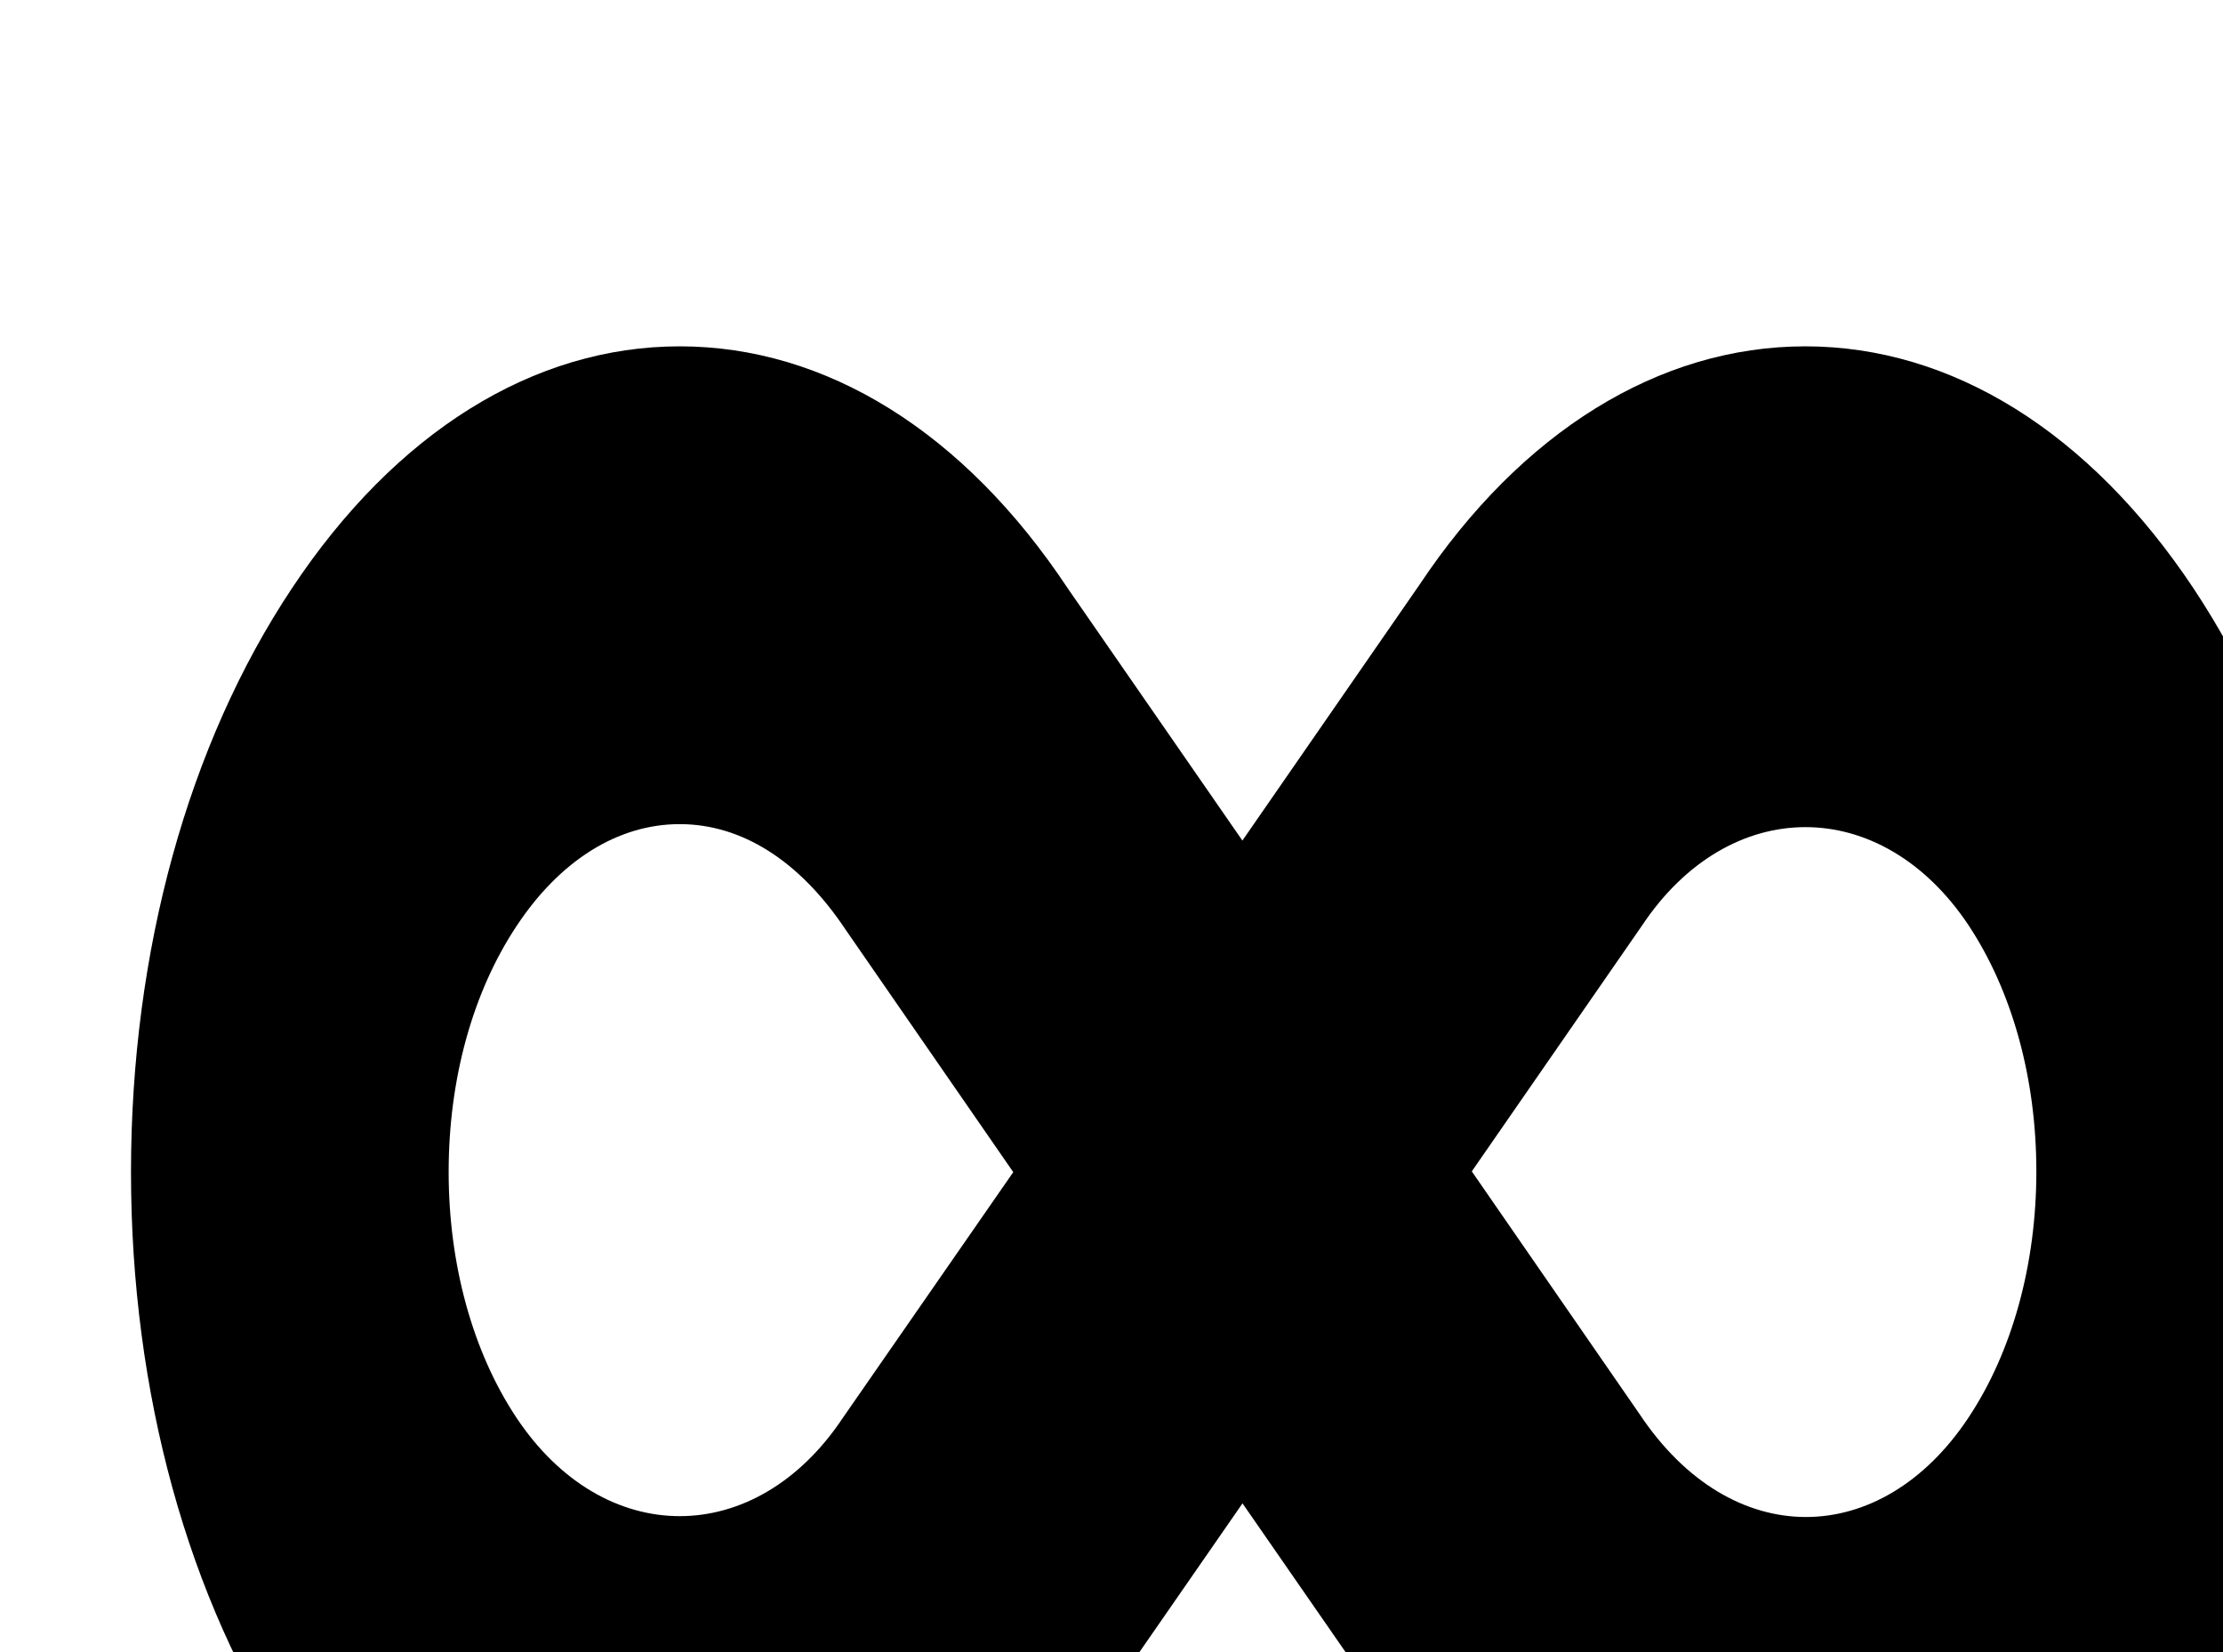
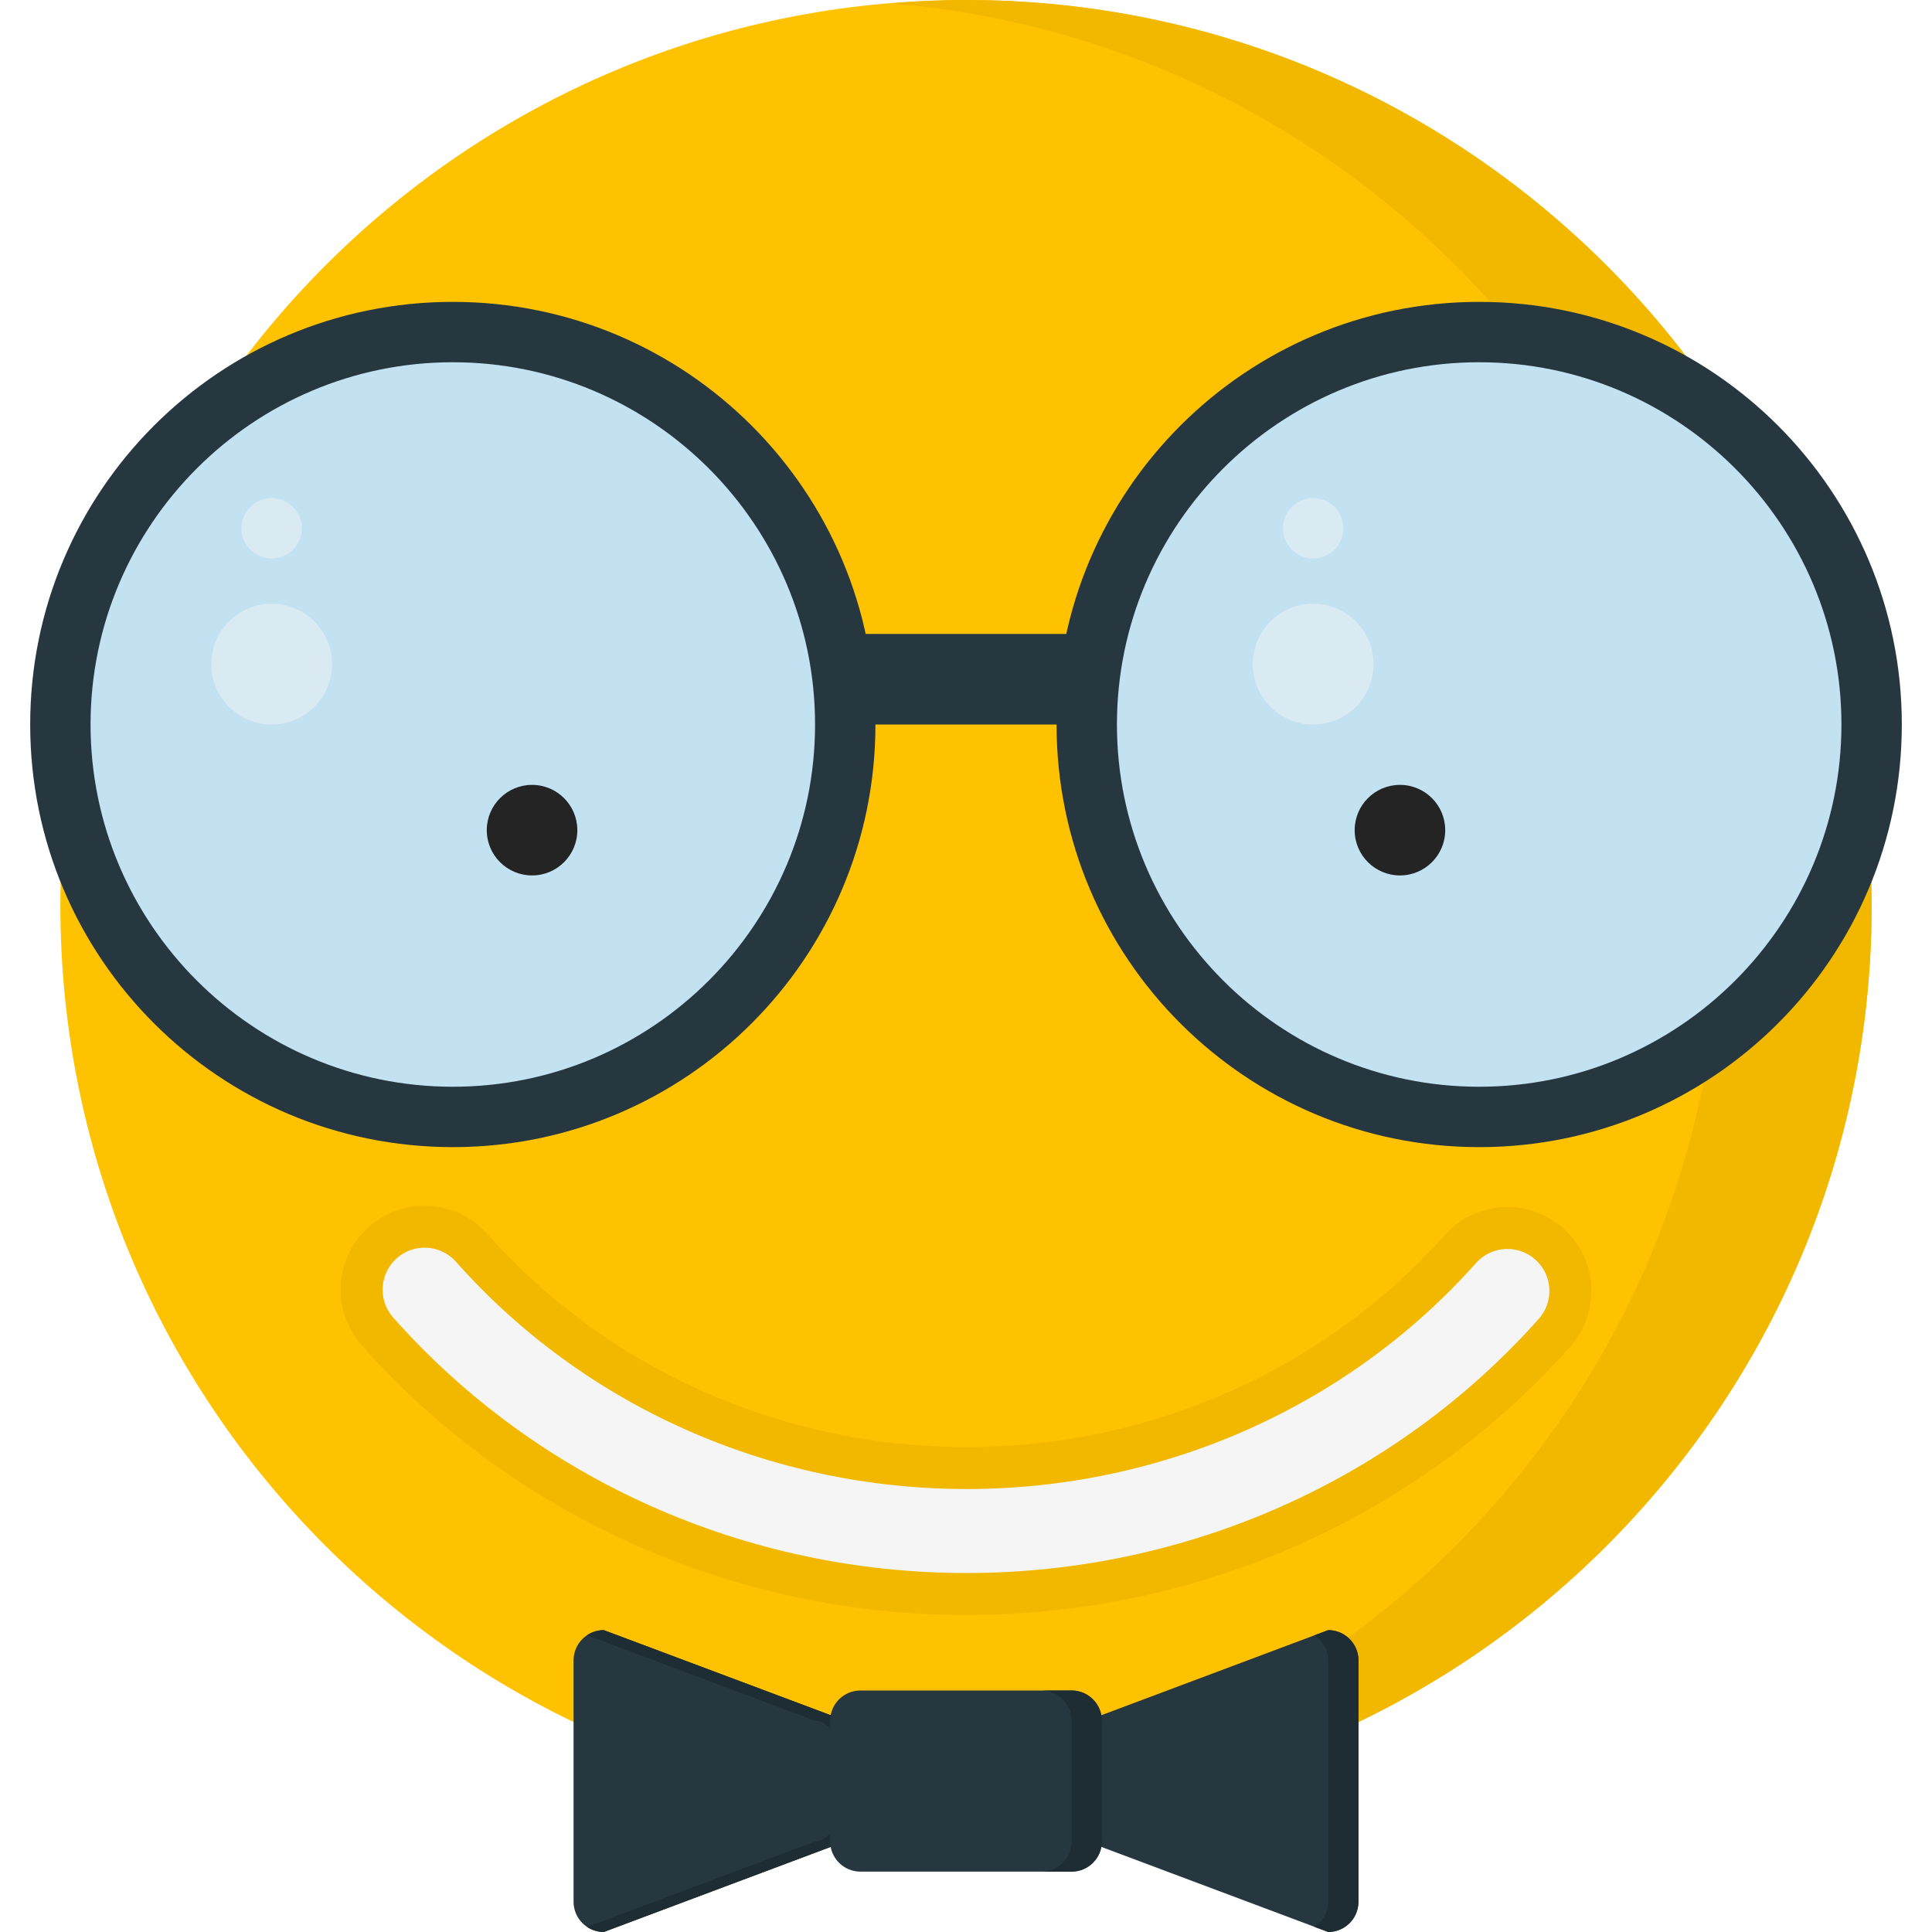
- <svg xmlns="http://www.w3.org/2000/svg" enable-background="new 0 0 50 50">
-   <path d="M32.896 0 C30.018 0 27.313 1.686 25.319 4.679 L21.836 9.711 L18.404 4.754 C16.37 1.686 13.66 0 10.781 0 C7.901 0 5.193 1.694 3.162 4.754 C1.123 7.818 0 11.889 0 16.226 C0 20.552 1.12 24.63 3.159 27.691 C5.191 30.755 7.898 32.445 10.781 32.445 C13.658 32.445 16.368 30.759 18.357 27.758 L21.838 22.734 L25.272 27.691 C27.306 30.755 30.016 32.445 32.896 32.445 C35.776 32.445 38.481 30.759 40.514 27.691 C42.553 24.634 43.676 20.556 43.676 16.219 C43.676 11.881 42.556 7.815 40.517 4.747 C38.478 1.686 35.773 0 32.896 0 Z M13.99 21.048 C12.275 23.631 9.288 23.631 7.571 21.048 C6.713 19.756 6.241 18.04 6.241 16.222 C6.241 14.397 6.713 12.689 7.576 11.389 C8.43 10.098 9.57 9.388 10.781 9.388 C11.991 9.388 13.131 10.098 14.037 11.457 L17.334 16.226 L13.99 21.048 Z M36.102 21.048 C34.388 23.635 31.446 23.695 29.639 20.98 L26.343 16.211 L29.684 11.386 C31.401 8.802 34.391 8.802 36.105 11.378 C36.963 12.678 37.435 14.386 37.435 16.211 C37.435 18.036 36.961 19.756 36.102 21.048 Z" transform="translate(2.57371, 6.80517)" />
+ <svg xmlns="http://www.w3.org/2000/svg" version="1.1" id="Layer_1" x="0px" y="0px" width="128px" height="128px" viewBox="0 0 128 128" style="enable-background:new 0 0 128 128;" xml:space="preserve">
+   <g>
+     <circle style="fill:#FFC200;" cx="64" cy="60" r="60" />
+     <path style="fill:#F2B800;" d="M64,0c-1.686,0-3.35,0.087-5,0.224C89.794,2.767,114,28.548,114,60s-24.206,57.233-55,59.776   c1.65,0.137,3.314,0.224,5,0.224c33.137,0,60-26.862,60-60S97.137,0,64,0z" />
+     <rect x="54" y="42" style="fill:#263740;" width="20" height="6" />
+     <g>
+       <circle style="fill:#263740;" cx="98" cy="48" r="28" />
+       <path style="fill:#C2E2F2;" d="M98,72c-13.232,0-24-10.766-24-24s10.768-24,24-24s24,10.766,24,24S111.232,72,98,72z" />
+       <g>
+         <circle style="fill:#DAEAF2;" cx="87" cy="35" r="2" />
+         <circle style="fill:#DAEAF2;" cx="87" cy="44" r="4" />
+       </g>
+       <circle style="fill:#242424;" cx="92.75" cy="55" r="3" />
+     </g>
+     <g>
+       <circle style="fill:#263740;" cx="30" cy="48" r="28" />
+       <path style="fill:#C2E2F2;" d="M30,72C16.767,72,6,61.234,6,48s10.767-24,24-24s24,10.766,24,24S43.233,72,30,72z" />
+       <g>
+         <circle style="fill:#DAEAF2;" cx="18" cy="35" r="2" />
+         <circle style="fill:#DAEAF2;" cx="18" cy="44" r="4" />
+       </g>
+       <circle style="fill:#242424;" cx="35.25" cy="55" r="3" />
+     </g>
+     <path style="fill:#F2B800;" d="M64.038,107c-15.402,0-30.007-6.512-40.07-17.863c-0.985-1.109-1.48-2.541-1.392-4.024   c0.09-1.483,0.751-2.845,1.862-3.83c1.02-0.904,2.33-1.402,3.692-1.402c1.592,0,3.109,0.685,4.165,1.875   c7.953,8.971,19.522,14.115,31.742,14.115c12.188,0,23.732-5.117,31.674-14.039c1.057-1.187,2.572-1.865,4.159-1.865   c1.364,0,2.678,0.5,3.698,1.407c1.109,0.988,1.769,2.349,1.854,3.833c0.089,1.484-0.409,2.914-1.397,4.024   C93.977,100.523,79.4,107,64.038,107z" />
+     <path style="fill:#F5F5F5;" d="M64.038,104.217c-14.606,0-28.452-6.169-37.988-16.926c-1.02-1.149-0.914-2.908,0.235-3.928   c1.151-1.021,2.909-0.914,3.928,0.235c8.481,9.566,20.811,15.054,33.825,15.054c12.983,0,25.285-5.457,33.753-14.974   c1.021-1.146,2.779-1.25,3.928-0.229c1.149,1.021,1.252,2.78,0.229,3.928C92.425,98.08,78.607,104.217,64.038,104.217z" />
+     <path style="fill:#263740;" d="M90,126c0,1.1-0.9,2-2,2l-16-6c-1.1,0-2-0.9-2-2v-4c0-1.1,0.9-2,2-2l16-6c1.1,0,2,0.9,2,2V126z" />
+     <path style="fill:#1E2C33;" d="M88,108l-0.896,0.336C87.643,108.695,88,109.308,88,110v16c0,0.692-0.357,1.305-0.896,1.664L88,128   c1.1,0,2-0.9,2-2v-16C90,108.9,89.1,108,88,108z" />
+     <path style="fill:#263740;" d="M38,126c0,1.1,0.9,2,2,2l16-6c1.1,0,2-0.9,2-2v-4c0-1.1-0.9-2-2-2l-16-6c-1.1,0-2,0.9-2,2V126z" />
+     <path style="fill:#1E2C33;" d="M56,114l-16-6c-0.407,0-0.787,0.125-1.104,0.336L54,114c1.1,0,2,1.9,2,3v2c0,1.1-0.9,3-2,3   l-15.104,5.664C39.213,127.875,39.593,128,40,128l16-6c1.1,0,2-0.9,2-2v-4C58,114.9,57.1,114,56,114z" />
+     <path style="fill:#263740;" d="M73,122c0,1.1-0.9,2-2,2H57c-1.1,0-2-0.9-2-2v-8c0-1.1,0.9-2,2-2h14c1.1,0,2,0.9,2,2V122z" />
+     <path style="fill:#1E2C33;" d="M71,112h-2c1.1,0,2,0.9,2,2v8c0,1.1-0.9,2-2,2h2c1.1,0,2-0.9,2-2v-8C73,112.9,72.1,112,71,112z" />
+   </g>
</svg>
